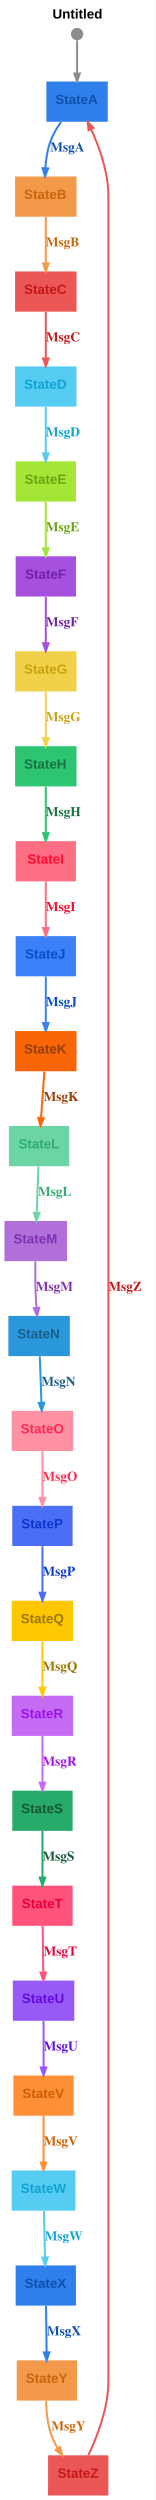
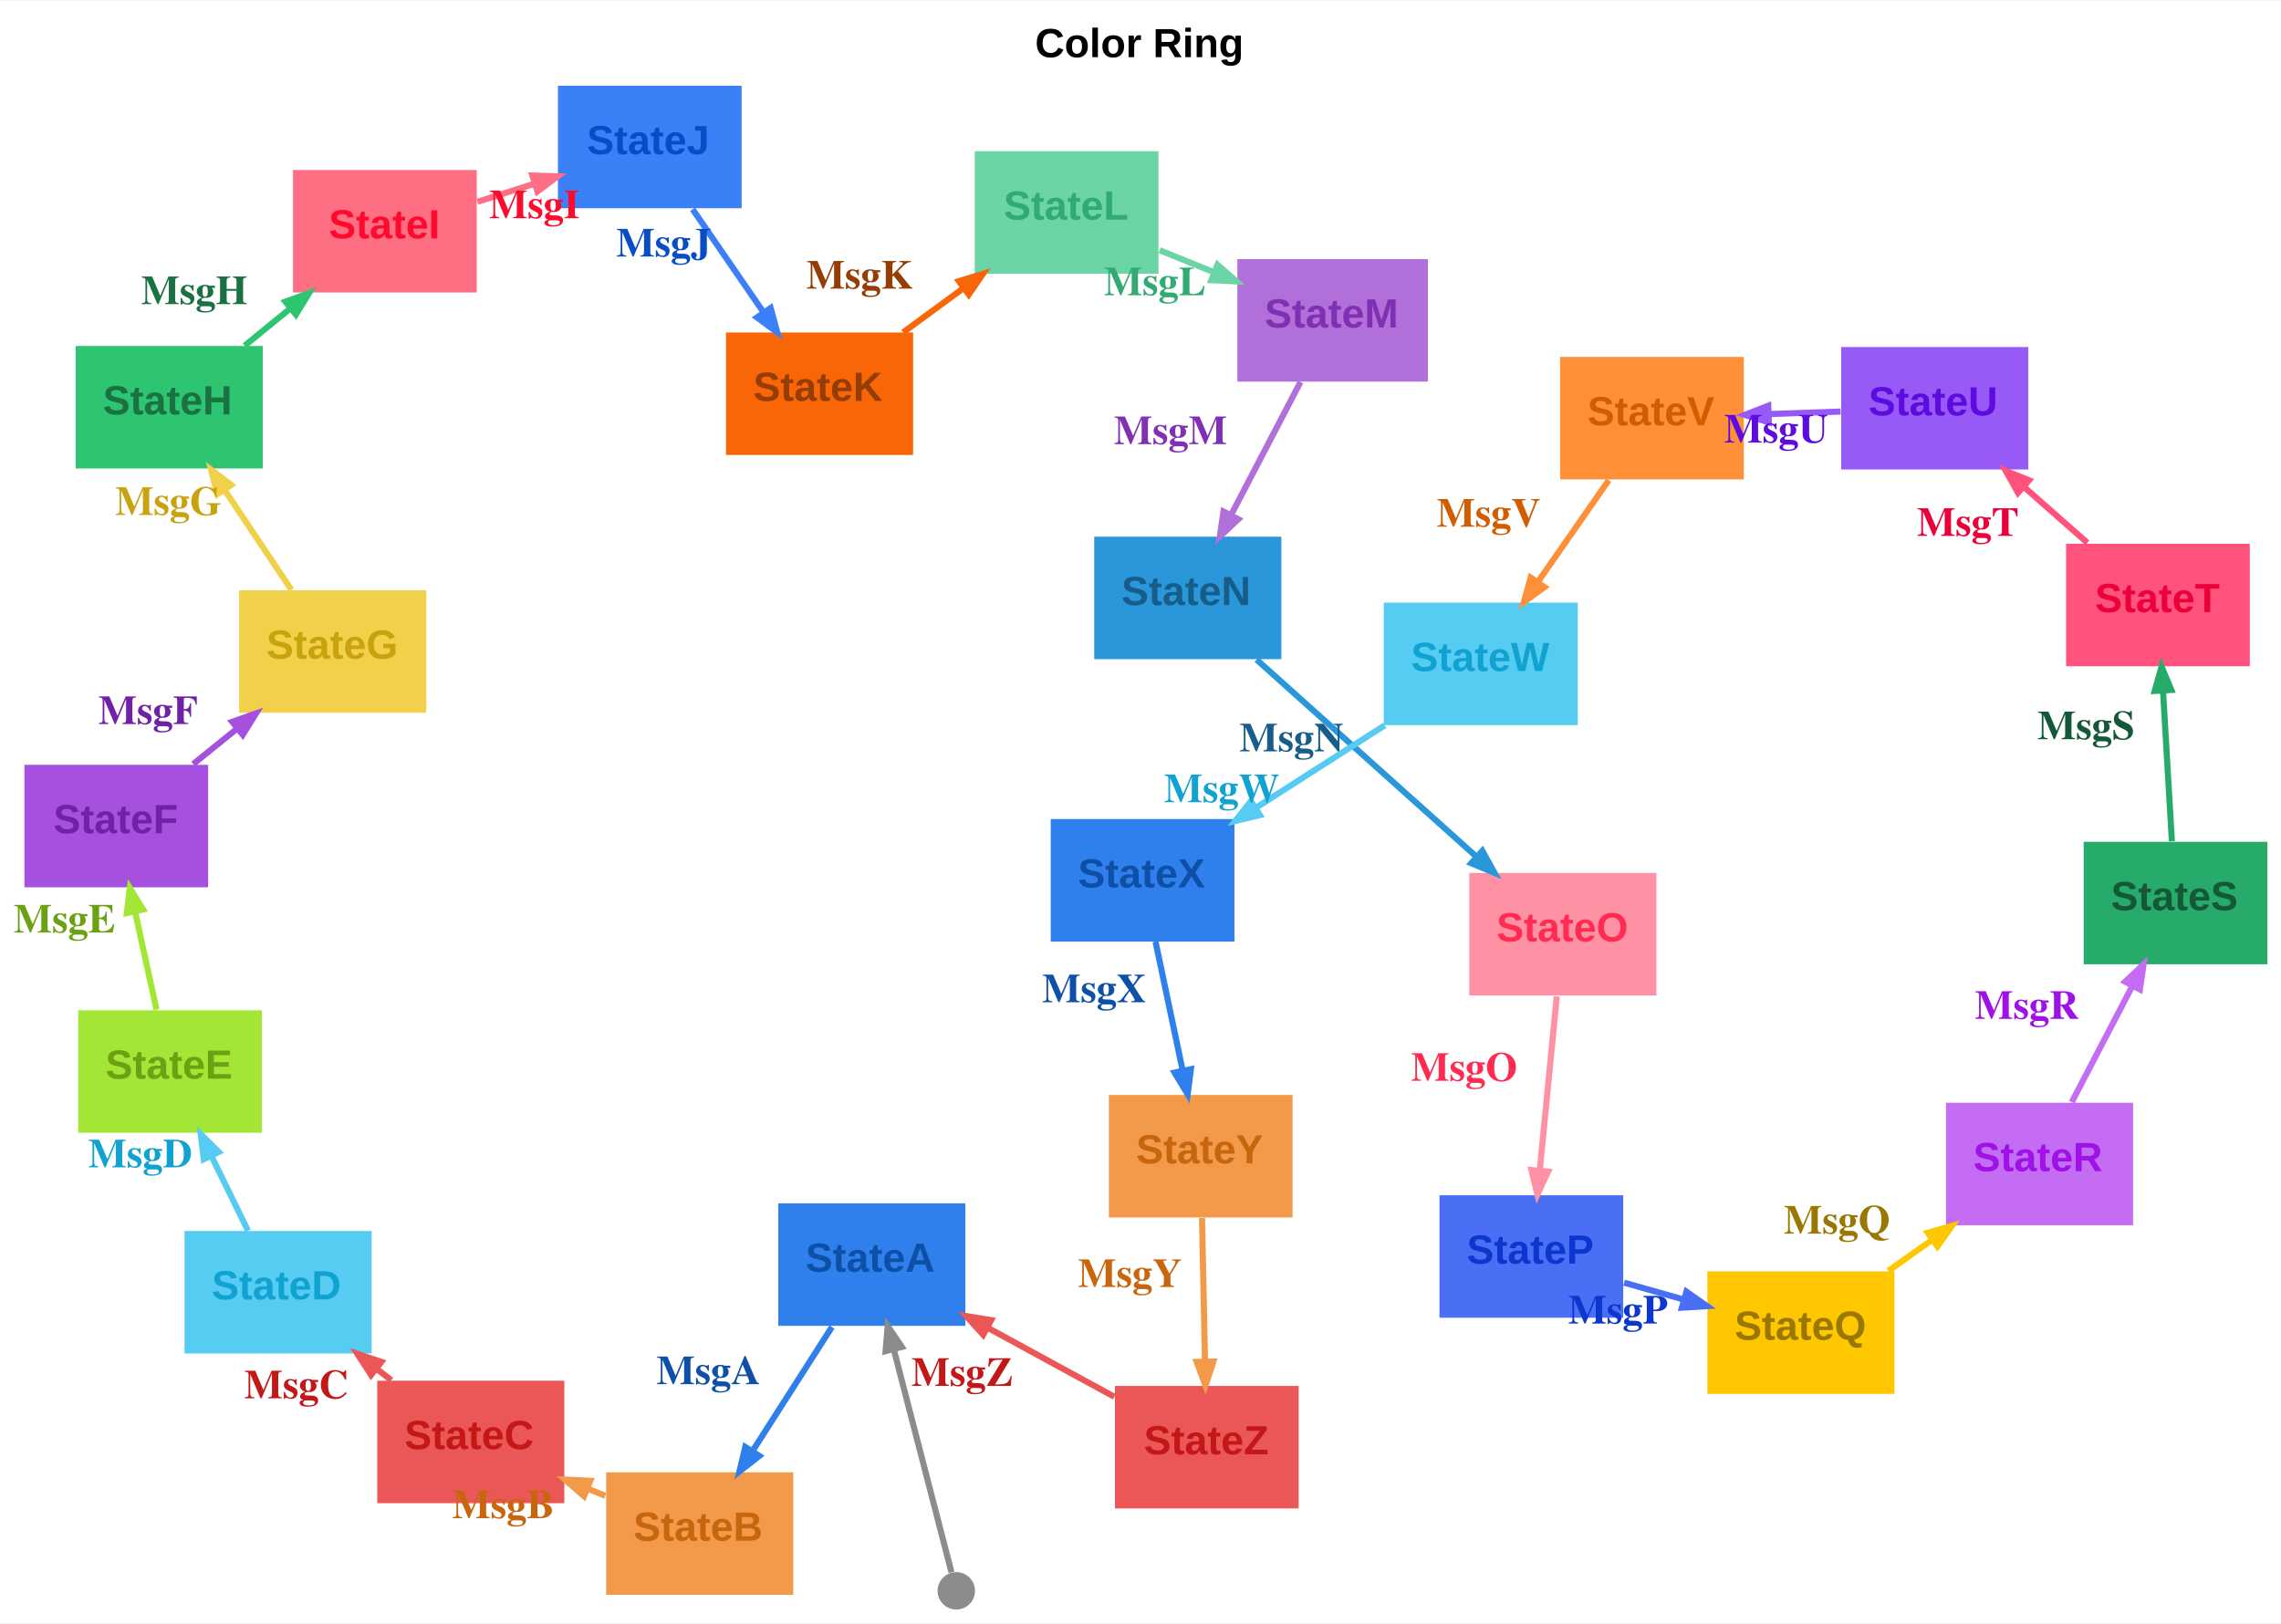
- <svg xmlns="http://www.w3.org/2000/svg" width="139pt" height="2238pt" viewBox="0.00 0.00 139.00 2238.00">
-   <g id="graph0" class="graph" transform="scale(1 1) rotate(0) translate(4 2234)">
-     <polygon fill="white" stroke="transparent" points="-4,4 -4,-2234 135,-2234 135,4 -4,4" />
-     <text text-anchor="start" x="43" y="-2217.4" font-family="Arial" font-weight="bold" font-size="12.00">Untitled</text>
+ <svg xmlns="http://www.w3.org/2000/svg" width="670pt" height="477pt" viewBox="0.00 0.00 670.44 476.89">
+   <g id="graph0" class="graph" transform="scale(1 1) rotate(0) translate(4 472.89)">
+     <polygon fill="white" stroke="transparent" points="-4,4 -4,-472.89 666.44,-472.89 666.44,4 -4,4" />
+     <text text-anchor="start" x="300.22" y="-456.29" font-family="Arial" font-weight="bold" font-size="12.00">Color Ring</text>
    <g id="node1" class="node">
-       <polygon fill="#2f80ed" stroke="black" stroke-width="0" points="92.5,-2161 37.5,-2161 37.5,-2125 92.5,-2125 92.5,-2161" />
-       <text text-anchor="start" x="45.5" y="-2140.9" font-family="Arial" font-weight="bold" font-size="12.00" fill="#0e50a8">StateA</text>
+       <polygon fill="#2f80ed" stroke="black" stroke-width="0" points="279.75,-119.39 224.75,-119.39 224.75,-83.39 279.75,-83.39 279.75,-119.39" />
+       <text text-anchor="start" x="232.75" y="-99.29" font-family="Arial" font-weight="bold" font-size="12.00" fill="#0e50a8">StateA</text>
    </g>
    <g id="node3" class="node">
-       <polygon fill="#f2994a" stroke="black" stroke-width="0" points="64.5,-2076 9.5,-2076 9.5,-2040 64.5,-2040 64.5,-2076" />
-       <text text-anchor="start" x="17.5" y="-2055.9" font-family="Arial" font-weight="bold" font-size="12.00" fill="#c8660e">StateB</text>
+       <polygon fill="#f2994a" stroke="black" stroke-width="0" points="229.17,-40.33 174.17,-40.33 174.17,-4.33 229.17,-4.33 229.17,-40.33" />
+       <text text-anchor="start" x="182.17" y="-20.23" font-family="Arial" font-weight="bold" font-size="12.00" fill="#c8660e">StateB</text>
    </g>
    <g id="edge2" class="edge">
-       <path fill="none" stroke="#2f80ed" stroke-width="1.8" d="M50.62,-2124.82C46.85,-2119.43 43.22,-2113.25 41,-2107 38.39,-2099.67 37.15,-2091.34 36.63,-2083.69" />
-       <polygon fill="#2f80ed" stroke="#2f80ed" stroke-width="1.8" points="39.06,-2083.22 36.32,-2076.33 34.16,-2083.43 39.06,-2083.22" />
-       <text text-anchor="start" x="41" y="-2098.4" font-family="Times,serif" font-weight="bold" font-size="12.00" fill="#0e50a8">MsgA</text>
+       <path fill="none" stroke="#2f80ed" stroke-width="1.8" d="M240.52,-83.05C233.56,-72.18 224.66,-58.26 217.13,-46.5" />
+       <polygon fill="#2f80ed" stroke="#2f80ed" stroke-width="1.8" points="219.17,-45.15 213.34,-40.57 215.05,-47.79 219.17,-45.15" />
+       <text text-anchor="start" x="188.95" y="-66.25" font-family="Times,serif" font-weight="bold" font-size="12.00" fill="#0e50a8">MsgA</text>
    </g>
    <g id="node2" class="node">
-       <ellipse fill="#8c8c8c" stroke="black" stroke-width="0" cx="65" cy="-2203.5" rx="5.5" ry="5.5" />
+       <ellipse fill="#8c8c8c" stroke="black" stroke-width="0" cx="277.08" cy="-5.5" rx="5.5" ry="5.5" />
    </g>
    <g id="edge1" class="edge">
-       <path fill="none" stroke="#8c8c8c" stroke-width="1.8" d="M65,-2197.91C65,-2191.5 65,-2179.41 65,-2168.3" />
-       <polygon fill="#8c8c8c" stroke="#8c8c8c" stroke-width="1.8" points="67.45,-2168.21 65,-2161.21 62.55,-2168.21 67.45,-2168.21" />
+       <path fill="none" stroke="#8c8c8c" stroke-width="1.8" d="M275.67,-10.93C272.47,-23.3 264.46,-54.22 258.7,-76.47" />
+       <polygon fill="#8c8c8c" stroke="#8c8c8c" stroke-width="1.8" points="256.3,-75.96 256.92,-83.35 261.05,-77.19 256.3,-75.96" />
    </g>
    <g id="node4" class="node">
-       <polygon fill="#eb5757" stroke="black" stroke-width="0" points="64.5,-1991 9.5,-1991 9.5,-1955 64.5,-1955 64.5,-1991" />
-       <text text-anchor="start" x="17.5" y="-1970.9" font-family="Arial" font-weight="bold" font-size="12.00" fill="#c41717">StateC</text>
+       <polygon fill="#eb5757" stroke="black" stroke-width="0" points="161.87,-67.26 106.87,-67.26 106.87,-31.26 161.87,-31.26 161.87,-67.26" />
+       <text text-anchor="start" x="114.87" y="-47.16" font-family="Arial" font-weight="bold" font-size="12.00" fill="#c41717">StateC</text>
    </g>
    <g id="edge3" class="edge">
-       <path fill="none" stroke="#f2994a" stroke-width="1.8" d="M37,-2039.8C37,-2027.78 37,-2011.57 37,-1998.24" />
-       <polygon fill="#f2994a" stroke="#f2994a" stroke-width="1.8" points="39.45,-1998.18 37,-1991.18 34.55,-1998.18 39.45,-1998.18" />
-       <text text-anchor="start" x="37" y="-2013.4" font-family="Times,serif" font-weight="bold" font-size="12.00" fill="#c8660e">MsgB</text>
+       <path fill="none" stroke="#f2994a" stroke-width="1.8" d="M173.91,-33.44C172.2,-34.13 170.47,-34.82 168.73,-35.51" />
+       <polygon fill="#f2994a" stroke="#f2994a" stroke-width="1.8" points="167.66,-33.3 162.07,-38.18 169.48,-37.85 167.66,-33.3" />
+       <text text-anchor="start" x="128.89" y="-26.85" font-family="Times,serif" font-weight="bold" font-size="12.00" fill="#c8660e">MsgB</text>
    </g>
    <g id="node5" class="node">
-       <polygon fill="#56ccf2" stroke="black" stroke-width="0" points="64.5,-1906 9.5,-1906 9.5,-1870 64.5,-1870 64.5,-1906" />
-       <text text-anchor="start" x="17.5" y="-1885.9" font-family="Arial" font-weight="bold" font-size="12.00" fill="#10a3d2">StateD</text>
+       <polygon fill="#56ccf2" stroke="black" stroke-width="0" points="105.24,-111.27 50.24,-111.27 50.24,-75.27 105.24,-75.27 105.24,-111.27" />
+       <text text-anchor="start" x="58.24" y="-91.17" font-family="Arial" font-weight="bold" font-size="12.00" fill="#10a3d2">StateD</text>
    </g>
    <g id="edge4" class="edge">
-       <path fill="none" stroke="#eb5757" stroke-width="1.8" d="M37,-1954.8C37,-1942.78 37,-1926.57 37,-1913.24" />
-       <polygon fill="#eb5757" stroke="#eb5757" stroke-width="1.8" points="39.45,-1913.18 37,-1906.18 34.55,-1913.18 39.45,-1913.18" />
-       <text text-anchor="start" x="37" y="-1928.4" font-family="Times,serif" font-weight="bold" font-size="12.00" fill="#c41717">MsgC</text>
+       <path fill="none" stroke="#eb5757" stroke-width="1.8" d="M111.01,-67.41C109.57,-68.53 108.11,-69.67 106.65,-70.8" />
+       <polygon fill="#eb5757" stroke="#eb5757" stroke-width="1.8" points="105.07,-68.93 101.04,-75.16 108.08,-72.8 105.07,-68.93" />
+       <text text-anchor="start" x="67.79" y="-62.09" font-family="Times,serif" font-weight="bold" font-size="12.00" fill="#c41717">MsgC</text>
    </g>
    <g id="node6" class="node">
-       <polygon fill="#a3e635" stroke="black" stroke-width="0" points="64,-1821 10,-1821 10,-1785 64,-1785 64,-1821" />
-       <text text-anchor="start" x="18" y="-1800.9" font-family="Arial" font-weight="bold" font-size="12.00" fill="#6ca114">StateE</text>
+       <polygon fill="#a3e635" stroke="black" stroke-width="0" points="72.99,-176.14 18.99,-176.14 18.99,-140.14 72.99,-140.14 72.99,-176.14" />
+       <text text-anchor="start" x="26.99" y="-156.04" font-family="Arial" font-weight="bold" font-size="12.00" fill="#6ca114">StateE</text>
    </g>
    <g id="edge5" class="edge">
-       <path fill="none" stroke="#56ccf2" stroke-width="1.8" d="M37,-1869.8C37,-1857.78 37,-1841.57 37,-1828.24" />
-       <polygon fill="#56ccf2" stroke="#56ccf2" stroke-width="1.8" points="39.45,-1828.18 37,-1821.18 34.55,-1828.18 39.45,-1828.18" />
-       <text text-anchor="start" x="37" y="-1843.4" font-family="Times,serif" font-weight="bold" font-size="12.00" fill="#10a3d2">MsgD</text>
+       <path fill="none" stroke="#56ccf2" stroke-width="1.8" d="M68.89,-111.34C65.58,-118.11 61.75,-125.93 58.19,-133.22" />
+       <polygon fill="#56ccf2" stroke="#56ccf2" stroke-width="1.8" points="55.88,-132.35 55.01,-139.71 60.29,-134.5 55.88,-132.35" />
+       <text text-anchor="start" x="21.92" y="-129.98" font-family="Times,serif" font-weight="bold" font-size="12.00" fill="#10a3d2">MsgD</text>
    </g>
    <g id="node7" class="node">
-       <polygon fill="#a550de" stroke="black" stroke-width="0" points="64,-1736 10,-1736 10,-1700 64,-1700 64,-1736" />
-       <text text-anchor="start" x="18.5" y="-1715.9" font-family="Arial" font-weight="bold" font-size="12.00" fill="#7120a8">StateF</text>
+       <polygon fill="#a550de" stroke="black" stroke-width="0" points="57.18,-248.29 3.18,-248.29 3.18,-212.29 57.18,-212.29 57.18,-248.29" />
+       <text text-anchor="start" x="11.68" y="-228.19" font-family="Arial" font-weight="bold" font-size="12.00" fill="#7120a8">StateF</text>
    </g>
    <g id="edge6" class="edge">
-       <path fill="none" stroke="#a3e635" stroke-width="1.8" d="M37,-1784.8C37,-1772.78 37,-1756.57 37,-1743.24" />
-       <polygon fill="#a3e635" stroke="#a3e635" stroke-width="1.8" points="39.45,-1743.18 37,-1736.18 34.55,-1743.18 39.45,-1743.18" />
-       <text text-anchor="start" x="37" y="-1758.4" font-family="Times,serif" font-weight="bold" font-size="12.00" fill="#6ca114">MsgE</text>
+       <path fill="none" stroke="#a3e635" stroke-width="1.8" d="M42,-176.34C40.09,-185.06 37.77,-195.64 35.7,-205.11" />
+       <polygon fill="#a3e635" stroke="#a3e635" stroke-width="1.8" points="33.27,-204.73 34.17,-212.09 38.06,-205.78 33.27,-204.73" />
+       <text text-anchor="start" x="0" y="-199.01" font-family="Times,serif" font-weight="bold" font-size="12.00" fill="#6ca114">MsgE</text>
    </g>
    <g id="node8" class="node">
-       <polygon fill="#f2d14a" stroke="black" stroke-width="0" points="64.5,-1651 9.5,-1651 9.5,-1615 64.5,-1615 64.5,-1651" />
-       <text text-anchor="start" x="17.5" y="-1630.9" font-family="Arial" font-weight="bold" font-size="12.00" fill="#c8a30e">StateG</text>
+       <polygon fill="#f2d14a" stroke="black" stroke-width="0" points="121.29,-299.59 66.29,-299.59 66.29,-263.59 121.29,-263.59 121.29,-299.59" />
+       <text text-anchor="start" x="74.29" y="-279.49" font-family="Arial" font-weight="bold" font-size="12.00" fill="#c8a30e">StateG</text>
    </g>
    <g id="edge7" class="edge">
-       <path fill="none" stroke="#a550de" stroke-width="1.8" d="M37,-1699.8C37,-1687.78 37,-1671.57 37,-1658.24" />
-       <polygon fill="#a550de" stroke="#a550de" stroke-width="1.8" points="39.45,-1658.18 37,-1651.18 34.55,-1658.18 39.45,-1658.18" />
-       <text text-anchor="start" x="37" y="-1673.4" font-family="Times,serif" font-weight="bold" font-size="12.00" fill="#7120a8">MsgF</text>
+       <path fill="none" stroke="#a550de" stroke-width="1.8" d="M52.79,-248.52C56.91,-251.85 61.26,-255.36 65.52,-258.8" />
+       <polygon fill="#a550de" stroke="#a550de" stroke-width="1.8" points="64.27,-260.93 71.26,-263.42 67.35,-257.12 64.27,-260.93" />
+       <text text-anchor="start" x="24.91" y="-260.28" font-family="Times,serif" font-weight="bold" font-size="12.00" fill="#7120a8">MsgF</text>
    </g>
    <g id="node9" class="node">
-       <polygon fill="#2dc472" stroke="black" stroke-width="0" points="64.5,-1566 9.5,-1566 9.5,-1530 64.5,-1530 64.5,-1566" />
-       <text text-anchor="start" x="17.5" y="-1545.9" font-family="Arial" font-weight="bold" font-size="12.00" fill="#1a7142">StateH</text>
+       <polygon fill="#2dc472" stroke="black" stroke-width="0" points="73.24,-371.4 18.24,-371.4 18.24,-335.4 73.24,-335.4 73.24,-371.4" />
+       <text text-anchor="start" x="26.24" y="-351.3" font-family="Arial" font-weight="bold" font-size="12.00" fill="#1a7142">StateH</text>
    </g>
    <g id="edge8" class="edge">
-       <path fill="none" stroke="#f2d14a" stroke-width="1.8" d="M37,-1614.8C37,-1602.78 37,-1586.57 37,-1573.24" />
-       <polygon fill="#f2d14a" stroke="#f2d14a" stroke-width="1.8" points="39.45,-1573.18 37,-1566.18 34.55,-1573.18 39.45,-1573.18" />
-       <text text-anchor="start" x="37" y="-1588.4" font-family="Times,serif" font-weight="bold" font-size="12.00" fill="#c8a30e">MsgG</text>
+       <path fill="none" stroke="#f2d14a" stroke-width="1.8" d="M81.66,-299.71C75.74,-308.57 68.51,-319.37 62.1,-328.95" />
+       <polygon fill="#f2d14a" stroke="#f2d14a" stroke-width="1.8" points="59.89,-327.85 58.03,-335.03 63.96,-330.58 59.89,-327.85" />
+       <text text-anchor="start" x="29.86" y="-321.75" font-family="Times,serif" font-weight="bold" font-size="12.00" fill="#c8a30e">MsgG</text>
    </g>
    <g id="node10" class="node">
-       <polygon fill="#ff6f84" stroke="black" stroke-width="0" points="64,-1481 10,-1481 10,-1445 64,-1445 64,-1481" />
-       <text text-anchor="start" x="20.5" y="-1460.9" font-family="Arial" font-weight="bold" font-size="12.00" fill="#ff092d">StateI</text>
+       <polygon fill="#ff6f84" stroke="black" stroke-width="0" points="136.12,-423.13 82.12,-423.13 82.12,-387.13 136.12,-387.13 136.12,-423.13" />
+       <text text-anchor="start" x="92.62" y="-403.03" font-family="Arial" font-weight="bold" font-size="12.00" fill="#ff092d">StateI</text>
    </g>
    <g id="edge9" class="edge">
-       <path fill="none" stroke="#2dc472" stroke-width="1.8" d="M37,-1529.8C37,-1517.78 37,-1501.57 37,-1488.24" />
-       <polygon fill="#2dc472" stroke="#2dc472" stroke-width="1.8" points="39.45,-1488.18 37,-1481.18 34.55,-1488.18 39.45,-1488.18" />
-       <text text-anchor="start" x="37" y="-1503.4" font-family="Times,serif" font-weight="bold" font-size="12.00" fill="#1a7142">MsgH</text>
+       <path fill="none" stroke="#2dc472" stroke-width="1.8" d="M67.91,-371.49C72.22,-375.02 76.8,-378.75 81.28,-382.4" />
+       <polygon fill="#2dc472" stroke="#2dc472" stroke-width="1.8" points="79.89,-384.43 86.86,-386.96 82.98,-380.64 79.89,-384.43" />
+       <text text-anchor="start" x="37.48" y="-383.71" font-family="Times,serif" font-weight="bold" font-size="12.00" fill="#1a7142">MsgH</text>
    </g>
    <g id="node11" class="node">
-       <polygon fill="#3c80f7" stroke="black" stroke-width="0" points="64,-1396 10,-1396 10,-1360 64,-1360 64,-1396" />
-       <text text-anchor="start" x="18.5" y="-1375.9" font-family="Arial" font-weight="bold" font-size="12.00" fill="#084dc5">StateJ</text>
+       <polygon fill="#3c80f7" stroke="black" stroke-width="0" points="213.99,-447.89 159.99,-447.89 159.99,-411.89 213.99,-411.89 213.99,-447.89" />
+       <text text-anchor="start" x="168.49" y="-427.79" font-family="Arial" font-weight="bold" font-size="12.00" fill="#084dc5">StateJ</text>
    </g>
    <g id="edge10" class="edge">
-       <path fill="none" stroke="#ff6f84" stroke-width="1.8" d="M37,-1444.8C37,-1432.78 37,-1416.57 37,-1403.24" />
-       <polygon fill="#ff6f84" stroke="#ff6f84" stroke-width="1.8" points="39.45,-1403.18 37,-1396.18 34.55,-1403.18 39.45,-1403.18" />
-       <text text-anchor="start" x="37" y="-1418.4" font-family="Times,serif" font-weight="bold" font-size="12.00" fill="#ff092d">MsgI</text>
+       <path fill="none" stroke="#ff6f84" stroke-width="1.8" d="M136.35,-413.79C141.72,-415.5 147.41,-417.3 152.97,-419.07" />
+       <polygon fill="#ff6f84" stroke="#ff6f84" stroke-width="1.8" points="152.49,-421.49 159.9,-421.27 153.97,-416.82 152.49,-421.49" />
+       <text text-anchor="start" x="139.76" y="-408.97" font-family="Times,serif" font-weight="bold" font-size="12.00" fill="#ff092d">MsgI</text>
    </g>
    <g id="node12" class="node">
-       <polygon fill="#f86607" stroke="black" stroke-width="0" points="64.5,-1311 9.5,-1311 9.5,-1275 64.5,-1275 64.5,-1311" />
-       <text text-anchor="start" x="17.5" y="-1290.9" font-family="Arial" font-weight="bold" font-size="12.00" fill="#953d04">StateK</text>
+       <polygon fill="#f86607" stroke="black" stroke-width="0" points="264.38,-375.37 209.38,-375.37 209.38,-339.37 264.38,-339.37 264.38,-375.37" />
+       <text text-anchor="start" x="217.38" y="-355.27" font-family="Arial" font-weight="bold" font-size="12.00" fill="#953d04">StateK</text>
    </g>
    <g id="edge11" class="edge">
-       <path fill="none" stroke="#3c80f7" stroke-width="1.8" d="M37,-1359.8C37,-1347.78 37,-1331.57 37,-1318.24" />
-       <polygon fill="#3c80f7" stroke="#3c80f7" stroke-width="1.8" points="39.45,-1318.18 37,-1311.18 34.55,-1318.18 39.45,-1318.18" />
-       <text text-anchor="start" x="37" y="-1333.4" font-family="Times,serif" font-weight="bold" font-size="12.00" fill="#084dc5">MsgJ</text>
+       <path fill="none" stroke="#3c80f7" stroke-width="1.8" d="M199.58,-411.59C205.89,-402.41 213.61,-391.19 220.39,-381.34" />
+       <polygon fill="#3c80f7" stroke="#3c80f7" stroke-width="1.8" points="222.51,-382.57 224.46,-375.41 218.48,-379.79 222.51,-382.57" />
+       <text text-anchor="start" x="177.15" y="-397.71" font-family="Times,serif" font-weight="bold" font-size="12.00" fill="#084dc5">MsgJ</text>
    </g>
    <g id="node13" class="node">
-       <polygon fill="#6cd5a5" stroke="black" stroke-width="0" points="58,-1226 4,-1226 4,-1190 58,-1190 58,-1226" />
-       <text text-anchor="start" x="12.5" y="-1205.9" font-family="Arial" font-weight="bold" font-size="12.00" fill="#31ab72">StateL</text>
+       <polygon fill="#6cd5a5" stroke="black" stroke-width="0" points="336.5,-428.65 282.5,-428.65 282.5,-392.65 336.5,-392.65 336.5,-428.65" />
+       <text text-anchor="start" x="291" y="-408.55" font-family="Arial" font-weight="bold" font-size="12.00" fill="#31ab72">StateL</text>
    </g>
    <g id="edge12" class="edge">
-       <path fill="none" stroke="#f86607" stroke-width="1.8" d="M35.76,-1274.8C34.89,-1262.78 33.72,-1246.57 32.75,-1233.24" />
-       <polygon fill="#f86607" stroke="#f86607" stroke-width="1.8" points="35.19,-1232.98 32.24,-1226.18 30.3,-1233.33 35.19,-1232.98" />
-       <text text-anchor="start" x="35" y="-1248.4" font-family="Times,serif" font-weight="bold" font-size="12.00" fill="#953d04">MsgK</text>
+       <path fill="none" stroke="#f86607" stroke-width="1.8" d="M261.46,-375.4C267.14,-379.57 273.25,-384.05 279.14,-388.37" />
+       <polygon fill="#f86607" stroke="#f86607" stroke-width="1.8" points="277.85,-390.46 284.94,-392.63 280.74,-386.51 277.85,-390.46" />
+       <text text-anchor="start" x="233.02" y="-388.28" font-family="Times,serif" font-weight="bold" font-size="12.00" fill="#953d04">MsgK</text>
    </g>
    <g id="node14" class="node">
-       <polygon fill="#b06fd9" stroke="black" stroke-width="0" points="56,-1141 0,-1141 0,-1105 56,-1105 56,-1141" />
-       <text text-anchor="start" x="8" y="-1120.9" font-family="Arial" font-weight="bold" font-size="12.00" fill="#8030b2">StateM</text>
+       <polygon fill="#b06fd9" stroke="black" stroke-width="0" points="415.69,-396.93 359.69,-396.93 359.69,-360.93 415.69,-360.93 415.69,-396.93" />
+       <text text-anchor="start" x="367.69" y="-376.83" font-family="Arial" font-weight="bold" font-size="12.00" fill="#8030b2">StateM</text>
    </g>
    <g id="edge13" class="edge">
-       <path fill="none" stroke="#6cd5a5" stroke-width="1.8" d="M30.38,-1189.8C29.94,-1177.78 29.36,-1161.57 28.88,-1148.24" />
-       <polygon fill="#6cd5a5" stroke="#6cd5a5" stroke-width="1.8" points="31.32,-1148.08 28.62,-1141.18 26.43,-1148.26 31.32,-1148.08" />
-       <text text-anchor="start" x="30" y="-1163.4" font-family="Times,serif" font-weight="bold" font-size="12.00" fill="#31ab72">MsgL</text>
+       <path fill="none" stroke="#6cd5a5" stroke-width="1.8" d="M336.85,-399.55C341.99,-397.47 347.43,-395.26 352.76,-393.1" />
+       <polygon fill="#6cd5a5" stroke="#6cd5a5" stroke-width="1.8" points="353.86,-395.29 359.43,-390.39 352.02,-390.75 353.86,-395.29" />
+       <text text-anchor="start" x="320.49" y="-386.33" font-family="Times,serif" font-weight="bold" font-size="12.00" fill="#31ab72">MsgL</text>
    </g>
    <g id="node15" class="node">
-       <polygon fill="#2b97db" stroke="black" stroke-width="0" points="58.5,-1056 3.5,-1056 3.5,-1020 58.5,-1020 58.5,-1056" />
-       <text text-anchor="start" x="11.5" y="-1035.9" font-family="Arial" font-weight="bold" font-size="12.00" fill="#175d89">StateN</text>
+       <polygon fill="#2b97db" stroke="black" stroke-width="0" points="372.62,-315.35 317.62,-315.35 317.62,-279.35 372.62,-279.35 372.62,-315.35" />
+       <text text-anchor="start" x="325.62" y="-295.25" font-family="Arial" font-weight="bold" font-size="12.00" fill="#175d89">StateN</text>
    </g>
    <g id="edge14" class="edge">
-       <path fill="none" stroke="#b06fd9" stroke-width="1.8" d="M27.64,-1104.66C27.55,-1095.53 27.57,-1084.16 28,-1074 28.15,-1070.53 28.38,-1066.87 28.65,-1063.27" />
-       <polygon fill="#b06fd9" stroke="#b06fd9" stroke-width="1.8" points="31.11,-1063.25 29.24,-1056.07 26.23,-1062.85 31.11,-1063.25" />
-       <text text-anchor="start" x="28" y="-1078.4" font-family="Times,serif" font-weight="bold" font-size="12.00" fill="#8030b2">MsgM</text>
+       <path fill="none" stroke="#b06fd9" stroke-width="1.8" d="M378.24,-360.82C372.23,-349.31 364.38,-334.26 357.83,-321.71" />
+       <polygon fill="#b06fd9" stroke="#b06fd9" stroke-width="1.8" points="359.95,-320.48 354.54,-315.4 355.61,-322.74 359.95,-320.48" />
+       <text text-anchor="start" x="323.41" y="-342.56" font-family="Times,serif" font-weight="bold" font-size="12.00" fill="#8030b2">MsgM</text>
    </g>
    <g id="node16" class="node">
-       <polygon fill="#ff91a4" stroke="black" stroke-width="0" points="61.5,-971 6.5,-971 6.5,-935 61.5,-935 61.5,-971" />
-       <text text-anchor="start" x="14.5" y="-950.9" font-family="Arial" font-weight="bold" font-size="12.00" fill="#ff2b51">StateO</text>
+       <polygon fill="#ff91a4" stroke="black" stroke-width="0" points="482.86,-216.5 427.86,-216.5 427.86,-180.5 482.86,-180.5 482.86,-216.5" />
+       <text text-anchor="start" x="435.86" y="-196.4" font-family="Arial" font-weight="bold" font-size="12.00" fill="#ff2b51">StateO</text>
    </g>
    <g id="edge15" class="edge">
-       <path fill="none" stroke="#2b97db" stroke-width="1.8" d="M31.62,-1019.8C32.06,-1007.78 32.64,-991.57 33.12,-978.24" />
-       <polygon fill="#2b97db" stroke="#2b97db" stroke-width="1.8" points="35.57,-978.26 33.38,-971.18 30.68,-978.08 35.57,-978.26" />
-       <text text-anchor="start" x="33" y="-993.4" font-family="Times,serif" font-weight="bold" font-size="12.00" fill="#175d89">MsgN</text>
+       <path fill="none" stroke="#2b97db" stroke-width="1.8" d="M365.34,-279.22C383.52,-262.92 410.31,-238.9 429.94,-221.3" />
+       <polygon fill="#2b97db" stroke="#2b97db" stroke-width="1.8" points="431.7,-223.01 435.27,-216.52 428.42,-219.37 431.7,-223.01" />
+       <text text-anchor="start" x="360.31" y="-252.26" font-family="Times,serif" font-weight="bold" font-size="12.00" fill="#175d89">MsgN</text>
    </g>
    <g id="node17" class="node">
-       <polygon fill="#4a6ff4" stroke="black" stroke-width="0" points="61,-886 7,-886 7,-850 61,-850 61,-886" />
-       <text text-anchor="start" x="15" y="-865.9" font-family="Arial" font-weight="bold" font-size="12.00" fill="#0c36cd">StateP</text>
+       <polygon fill="#4a6ff4" stroke="black" stroke-width="0" points="473.1,-121.77 419.1,-121.77 419.1,-85.77 473.1,-85.77 473.1,-121.77" />
+       <text text-anchor="start" x="427.1" y="-101.67" font-family="Arial" font-weight="bold" font-size="12.00" fill="#0c36cd">StateP</text>
    </g>
    <g id="edge16" class="edge">
-       <path fill="none" stroke="#ff91a4" stroke-width="1.8" d="M34,-934.8C34,-922.78 34,-906.57 34,-893.24" />
-       <polygon fill="#ff91a4" stroke="#ff91a4" stroke-width="1.8" points="36.45,-893.18 34,-886.18 31.55,-893.18 36.45,-893.18" />
-       <text text-anchor="start" x="34" y="-908.4" font-family="Times,serif" font-weight="bold" font-size="12.00" fill="#ff2b51">MsgO</text>
+       <path fill="none" stroke="#ff91a4" stroke-width="1.8" d="M453.58,-180.24C452.16,-165.69 450.15,-145.16 448.57,-129.04" />
+       <polygon fill="#ff91a4" stroke="#ff91a4" stroke-width="1.8" points="451,-128.71 447.88,-121.98 446.13,-129.18 451,-128.71" />
+       <text text-anchor="start" x="410.72" y="-155.42" font-family="Times,serif" font-weight="bold" font-size="12.00" fill="#ff2b51">MsgO</text>
    </g>
    <g id="node18" class="node">
-       <polygon fill="#ffc700" stroke="black" stroke-width="0" points="61.5,-801 6.5,-801 6.5,-765 61.5,-765 61.5,-801" />
-       <text text-anchor="start" x="14.5" y="-780.9" font-family="Arial" font-weight="bold" font-size="12.00" fill="#997700">StateQ</text>
+       <polygon fill="#ffc700" stroke="black" stroke-width="0" points="552.83,-99.39 497.83,-99.39 497.83,-63.39 552.83,-63.39 552.83,-99.39" />
+       <text text-anchor="start" x="505.83" y="-79.29" font-family="Arial" font-weight="bold" font-size="12.00" fill="#997700">StateQ</text>
    </g>
    <g id="edge17" class="edge">
-       <path fill="none" stroke="#4a6ff4" stroke-width="1.8" d="M34,-849.8C34,-837.78 34,-821.57 34,-808.24" />
-       <polygon fill="#4a6ff4" stroke="#4a6ff4" stroke-width="1.8" points="36.45,-808.18 34,-801.18 31.55,-808.18 36.45,-808.18" />
-       <text text-anchor="start" x="34" y="-823.4" font-family="Times,serif" font-weight="bold" font-size="12.00" fill="#0c36cd">MsgP</text>
+       <path fill="none" stroke="#4a6ff4" stroke-width="1.8" d="M473.37,-96.07C479.03,-94.47 485.07,-92.76 490.95,-91.1" />
+       <polygon fill="#4a6ff4" stroke="#4a6ff4" stroke-width="1.8" points="491.68,-93.44 497.75,-89.18 490.35,-88.73 491.68,-93.44" />
+       <text text-anchor="start" x="456.91" y="-84.07" font-family="Times,serif" font-weight="bold" font-size="12.00" fill="#0c36cd">MsgP</text>
    </g>
    <g id="node19" class="node">
-       <polygon fill="#c56cf4" stroke="black" stroke-width="0" points="61.5,-716 6.5,-716 6.5,-680 61.5,-680 61.5,-716" />
-       <text text-anchor="start" x="14.5" y="-695.9" font-family="Arial" font-weight="bold" font-size="12.00" fill="#9e12e8">StateR</text>
+       <polygon fill="#c56cf4" stroke="black" stroke-width="0" points="622.97,-148.96 567.97,-148.96 567.97,-112.96 622.97,-112.96 622.97,-148.96" />
+       <text text-anchor="start" x="575.97" y="-128.86" font-family="Arial" font-weight="bold" font-size="12.00" fill="#9e12e8">StateR</text>
    </g>
    <g id="edge18" class="edge">
-       <path fill="none" stroke="#ffc700" stroke-width="1.8" d="M34,-764.8C34,-752.78 34,-736.57 34,-723.24" />
-       <polygon fill="#ffc700" stroke="#ffc700" stroke-width="1.8" points="36.45,-723.18 34,-716.18 31.55,-723.18 36.45,-723.18" />
-       <text text-anchor="start" x="34" y="-738.4" font-family="Times,serif" font-weight="bold" font-size="12.00" fill="#997700">MsgQ</text>
+       <path fill="none" stroke="#ffc700" stroke-width="1.8" d="M551.05,-99.57C555.24,-102.53 559.63,-105.63 563.94,-108.68" />
+       <polygon fill="#ffc700" stroke="#ffc700" stroke-width="1.8" points="562.62,-110.75 569.75,-112.79 565.45,-106.75 562.62,-110.75" />
+       <text text-anchor="start" x="520.29" y="-110.5" font-family="Times,serif" font-weight="bold" font-size="12.00" fill="#997700">MsgQ</text>
    </g>
    <g id="node20" class="node">
-       <polygon fill="#26ab6b" stroke="black" stroke-width="0" points="61,-631 7,-631 7,-595 61,-595 61,-631" />
-       <text text-anchor="start" x="15" y="-610.9" font-family="Arial" font-weight="bold" font-size="12.00" fill="#145837">StateS</text>
+       <polygon fill="#26ab6b" stroke="black" stroke-width="0" points="662.44,-225.66 608.44,-225.66 608.44,-189.66 662.44,-189.66 662.44,-225.66" />
+       <text text-anchor="start" x="616.44" y="-205.56" font-family="Arial" font-weight="bold" font-size="12.00" fill="#145837">StateS</text>
    </g>
    <g id="edge19" class="edge">
-       <path fill="none" stroke="#c56cf4" stroke-width="1.8" d="M34,-679.8C34,-667.78 34,-651.57 34,-638.24" />
-       <polygon fill="#c56cf4" stroke="#c56cf4" stroke-width="1.8" points="36.45,-638.18 34,-631.18 31.55,-638.18 36.45,-638.18" />
-       <text text-anchor="start" x="34" y="-653.4" font-family="Times,serif" font-weight="bold" font-size="12.00" fill="#9e12e8">MsgR</text>
+       <path fill="none" stroke="#c56cf4" stroke-width="1.8" d="M604.94,-149.14C610.27,-159.36 616.99,-172.25 622.77,-183.33" />
+       <polygon fill="#c56cf4" stroke="#c56cf4" stroke-width="1.8" points="620.63,-184.54 626.04,-189.61 624.98,-182.27 620.63,-184.54" />
+       <text text-anchor="start" x="576.42" y="-173.63" font-family="Times,serif" font-weight="bold" font-size="12.00" fill="#9e12e8">MsgR</text>
    </g>
    <g id="node21" class="node">
-       <polygon fill="#ff527c" stroke="black" stroke-width="0" points="61,-546 7,-546 7,-510 61,-510 61,-546" />
-       <text text-anchor="start" x="15.5" y="-525.9" font-family="Arial" font-weight="bold" font-size="12.00" fill="#eb0039">StateT</text>
+       <polygon fill="#ff527c" stroke="black" stroke-width="0" points="657.27,-313.27 603.27,-313.27 603.27,-277.27 657.27,-277.27 657.27,-313.27" />
+       <text text-anchor="start" x="611.77" y="-293.17" font-family="Arial" font-weight="bold" font-size="12.00" fill="#eb0039">StateT</text>
    </g>
    <g id="edge20" class="edge">
-       <path fill="none" stroke="#26ab6b" stroke-width="1.8" d="M34,-594.8C34,-582.78 34,-566.57 34,-553.24" />
-       <polygon fill="#26ab6b" stroke="#26ab6b" stroke-width="1.8" points="36.45,-553.18 34,-546.18 31.55,-553.18 36.45,-553.18" />
-       <text text-anchor="start" x="34" y="-568.4" font-family="Times,serif" font-weight="bold" font-size="12.00" fill="#145837">MsgS</text>
+       <path fill="none" stroke="#26ab6b" stroke-width="1.8" d="M634.37,-225.81C633.62,-238.62 632.59,-255.94 631.76,-270.08" />
+       <polygon fill="#26ab6b" stroke="#26ab6b" stroke-width="1.8" points="629.31,-270.01 631.34,-277.14 634.2,-270.3 629.31,-270.01" />
+       <text text-anchor="start" x="594.86" y="-255.82" font-family="Times,serif" font-weight="bold" font-size="12.00" fill="#145837">MsgS</text>
    </g>
    <g id="node22" class="node">
-       <polygon fill="#975af7" stroke="black" stroke-width="0" points="62.5,-461 7.5,-461 7.5,-425 62.5,-425 62.5,-461" />
-       <text text-anchor="start" x="15.5" y="-440.9" font-family="Arial" font-weight="bold" font-size="12.00" fill="#5e0be0">StateU</text>
+       <polygon fill="#975af7" stroke="black" stroke-width="0" points="592.16,-371.1 537.16,-371.1 537.16,-335.1 592.16,-335.1 592.16,-371.1" />
+       <text text-anchor="start" x="545.16" y="-351" font-family="Arial" font-weight="bold" font-size="12.00" fill="#5e0be0">StateU</text>
    </g>
    <g id="edge21" class="edge">
-       <path fill="none" stroke="#ff527c" stroke-width="1.8" d="M34.21,-509.8C34.35,-497.78 34.55,-481.57 34.71,-468.24" />
-       <polygon fill="#ff527c" stroke="#ff527c" stroke-width="1.8" points="37.16,-468.2 34.79,-461.18 32.26,-468.15 37.16,-468.2" />
-       <text text-anchor="start" x="35" y="-483.4" font-family="Times,serif" font-weight="bold" font-size="12.00" fill="#eb0039">MsgT</text>
+       <path fill="none" stroke="#ff527c" stroke-width="1.8" d="M609.51,-313.57C603.64,-318.74 597.18,-324.43 591.04,-329.85" />
+       <polygon fill="#ff527c" stroke="#ff527c" stroke-width="1.8" points="589.14,-328.26 585.51,-334.72 592.38,-331.93 589.14,-328.26" />
+       <text text-anchor="start" x="559.45" y="-315.6" font-family="Times,serif" font-weight="bold" font-size="12.00" fill="#eb0039">MsgT</text>
    </g>
    <g id="node23" class="node">
-       <polygon fill="#ff9038" stroke="black" stroke-width="0" points="62,-376 8,-376 8,-340 62,-340 62,-376" />
-       <text text-anchor="start" x="16" y="-355.9" font-family="Arial" font-weight="bold" font-size="12.00" fill="#d15d00">StateV</text>
+       <polygon fill="#ff9038" stroke="black" stroke-width="0" points="508.55,-368.19 454.55,-368.19 454.55,-332.19 508.55,-332.19 508.55,-368.19" />
+       <text text-anchor="start" x="462.55" y="-348.09" font-family="Arial" font-weight="bold" font-size="12.00" fill="#d15d00">StateV</text>
    </g>
    <g id="edge22" class="edge">
-       <path fill="none" stroke="#975af7" stroke-width="1.8" d="M35,-424.8C35,-412.78 35,-396.57 35,-383.24" />
-       <polygon fill="#975af7" stroke="#975af7" stroke-width="1.8" points="37.45,-383.18 35,-376.18 32.55,-383.18 37.45,-383.18" />
-       <text text-anchor="start" x="35" y="-398.4" font-family="Times,serif" font-weight="bold" font-size="12.00" fill="#5e0be0">MsgU</text>
+       <path fill="none" stroke="#975af7" stroke-width="1.8" d="M536.98,-352.13C530.33,-351.9 523.13,-351.65 516.2,-351.4" />
+       <polygon fill="#975af7" stroke="#975af7" stroke-width="1.8" points="515.9,-348.94 508.82,-351.15 515.73,-353.84 515.9,-348.94" />
+       <text text-anchor="start" x="502.75" y="-343.03" font-family="Times,serif" font-weight="bold" font-size="12.00" fill="#5e0be0">MsgU</text>
    </g>
    <g id="node24" class="node">
-       <polygon fill="#56ccf2" stroke="black" stroke-width="0" points="63.5,-291 6.5,-291 6.5,-255 63.5,-255 63.5,-291" />
-       <text text-anchor="start" x="14.5" y="-270.9" font-family="Arial" font-weight="bold" font-size="12.00" fill="#10a3d2">StateW</text>
+       <polygon fill="#56ccf2" stroke="black" stroke-width="0" points="459.73,-295.96 402.73,-295.96 402.73,-259.96 459.73,-259.96 459.73,-295.96" />
+       <text text-anchor="start" x="410.73" y="-275.86" font-family="Arial" font-weight="bold" font-size="12.00" fill="#10a3d2">StateW</text>
    </g>
    <g id="edge23" class="edge">
-       <path fill="none" stroke="#ff9038" stroke-width="1.8" d="M35,-339.8C35,-327.78 35,-311.57 35,-298.24" />
-       <polygon fill="#ff9038" stroke="#ff9038" stroke-width="1.8" points="37.45,-298.18 35,-291.18 32.55,-298.18 37.45,-298.18" />
-       <text text-anchor="start" x="35" y="-313.4" font-family="Times,serif" font-weight="bold" font-size="12.00" fill="#d15d00">MsgV</text>
+       <path fill="none" stroke="#ff9038" stroke-width="1.8" d="M468.85,-331.96C462.54,-322.9 454.82,-311.81 448.02,-302.05" />
+       <polygon fill="#ff9038" stroke="#ff9038" stroke-width="1.8" points="449.94,-300.52 443.92,-296.18 445.91,-303.32 449.94,-300.52" />
+       <text text-anchor="start" x="418.27" y="-318.3" font-family="Times,serif" font-weight="bold" font-size="12.00" fill="#d15d00">MsgV</text>
    </g>
    <g id="node25" class="node">
-       <polygon fill="#2f80ed" stroke="black" stroke-width="0" points="64,-206 10,-206 10,-170 64,-170 64,-206" />
-       <text text-anchor="start" x="18" y="-185.9" font-family="Arial" font-weight="bold" font-size="12.00" fill="#0e50a8">StateX</text>
+       <polygon fill="#2f80ed" stroke="black" stroke-width="0" points="358.83,-232.35 304.83,-232.35 304.83,-196.35 358.83,-196.35 358.83,-232.35" />
+       <text text-anchor="start" x="312.83" y="-212.25" font-family="Arial" font-weight="bold" font-size="12.00" fill="#0e50a8">StateX</text>
    </g>
    <g id="edge24" class="edge">
-       <path fill="none" stroke="#56ccf2" stroke-width="1.8" d="M35.33,-254.67C35.51,-245.54 35.75,-234.17 36,-224 36.09,-220.54 36.18,-216.88 36.28,-213.29" />
-       <polygon fill="#56ccf2" stroke="#56ccf2" stroke-width="1.8" points="38.74,-213.16 36.49,-206.09 33.84,-213.02 38.74,-213.16" />
-       <text text-anchor="start" x="36" y="-228.4" font-family="Times,serif" font-weight="bold" font-size="12.00" fill="#10a3d2">MsgW</text>
+       <path fill="none" stroke="#56ccf2" stroke-width="1.8" d="M403.01,-259.9C391.17,-252.33 377.32,-243.46 365,-235.58" />
+       <polygon fill="#56ccf2" stroke="#56ccf2" stroke-width="1.8" points="366.31,-233.51 359.09,-231.8 363.67,-237.63 366.31,-233.51" />
+       <text text-anchor="start" x="338.15" y="-237.31" font-family="Times,serif" font-weight="bold" font-size="12.00" fill="#10a3d2">MsgW</text>
    </g>
    <g id="node26" class="node">
-       <polygon fill="#f2994a" stroke="black" stroke-width="0" points="65,-121 11,-121 11,-85 65,-85 65,-121" />
-       <text text-anchor="start" x="19" y="-100.9" font-family="Arial" font-weight="bold" font-size="12.00" fill="#c8660e">StateY</text>
+       <polygon fill="#f2994a" stroke="black" stroke-width="0" points="375.92,-151.24 321.92,-151.24 321.92,-115.24 375.92,-115.24 375.92,-151.24" />
+       <text text-anchor="start" x="329.92" y="-131.14" font-family="Arial" font-weight="bold" font-size="12.00" fill="#c8660e">StateY</text>
    </g>
    <g id="edge25" class="edge">
-       <path fill="none" stroke="#2f80ed" stroke-width="1.8" d="M37.21,-169.8C37.35,-157.78 37.55,-141.57 37.71,-128.24" />
-       <polygon fill="#2f80ed" stroke="#2f80ed" stroke-width="1.8" points="40.16,-128.2 37.79,-121.18 35.26,-128.15 40.16,-128.2" />
-       <text text-anchor="start" x="38" y="-143.4" font-family="Times,serif" font-weight="bold" font-size="12.00" fill="#0e50a8">MsgX</text>
+       <path fill="none" stroke="#2f80ed" stroke-width="1.8" d="M335.63,-196.35C337.98,-185.19 341.03,-170.7 343.62,-158.41" />
+       <polygon fill="#2f80ed" stroke="#2f80ed" stroke-width="1.8" points="346.03,-158.83 345.08,-151.47 341.24,-157.82 346.03,-158.83" />
+       <text text-anchor="start" x="302.31" y="-178.51" font-family="Times,serif" font-weight="bold" font-size="12.00" fill="#0e50a8">MsgX</text>
    </g>
    <g id="node27" class="node">
-       <polygon fill="#eb5757" stroke="black" stroke-width="0" points="93,-36 39,-36 39,0 93,0 93,-36" />
-       <text text-anchor="start" x="47.5" y="-15.9" font-family="Arial" font-weight="bold" font-size="12.00" fill="#c41717">StateZ</text>
+       <polygon fill="#eb5757" stroke="black" stroke-width="0" points="377.71,-65.72 323.71,-65.72 323.71,-29.72 377.71,-29.72 377.71,-65.72" />
+       <text text-anchor="start" x="332.21" y="-45.62" font-family="Arial" font-weight="bold" font-size="12.00" fill="#c41717">StateZ</text>
    </g>
    <g id="edge26" class="edge">
-       <path fill="none" stroke="#f2994a" stroke-width="1.8" d="M37.32,-84.67C37.47,-75.34 38.52,-63.77 42,-54 43.43,-50 45.43,-46.02 47.67,-42.27" />
-       <polygon fill="#f2994a" stroke="#f2994a" stroke-width="1.8" points="49.86,-43.39 51.62,-36.18 45.75,-40.72 49.86,-43.39" />
-       <text text-anchor="start" x="42" y="-58.4" font-family="Times,serif" font-weight="bold" font-size="12.00" fill="#c8660e">MsgY</text>
+       <path fill="none" stroke="#f2994a" stroke-width="1.8" d="M349.3,-115.1C349.55,-102.86 349.9,-86.52 350.18,-73.01" />
+       <polygon fill="#f2994a" stroke="#f2994a" stroke-width="1.8" points="352.63,-72.88 350.33,-65.83 347.73,-72.78 352.63,-72.88" />
+       <text text-anchor="start" x="312.82" y="-94.81" font-family="Times,serif" font-weight="bold" font-size="12.00" fill="#c8660e">MsgY</text>
    </g>
    <g id="edge27" class="edge">
-       <path fill="none" stroke="#eb5757" stroke-width="1.8" d="M75.14,-36.28C82.97,-52.71 93,-78.36 93,-102 93,-2059 93,-2059 93,-2059 93,-2079.76 85.04,-2101.98 77.61,-2118.2" />
-       <polygon fill="#eb5757" stroke="#eb5757" stroke-width="1.8" points="75.28,-2117.39 74.48,-2124.76 79.7,-2119.5 75.28,-2117.39" />
-       <text text-anchor="start" x="93" y="-1078.4" font-family="Times,serif" font-weight="bold" font-size="12.00" fill="#c41717">MsgZ</text>
+       <path fill="none" stroke="#eb5757" stroke-width="1.8" d="M323.54,-62.53C312.01,-68.81 298.43,-76.21 286.24,-82.86" />
+       <polygon fill="#eb5757" stroke="#eb5757" stroke-width="1.8" points="284.98,-80.75 280.01,-86.26 287.33,-85.06 284.98,-80.75" />
+       <text text-anchor="start" x="263.85" y="-65.75" font-family="Times,serif" font-weight="bold" font-size="12.00" fill="#c41717">MsgZ</text>
    </g>
  </g>
</svg>
